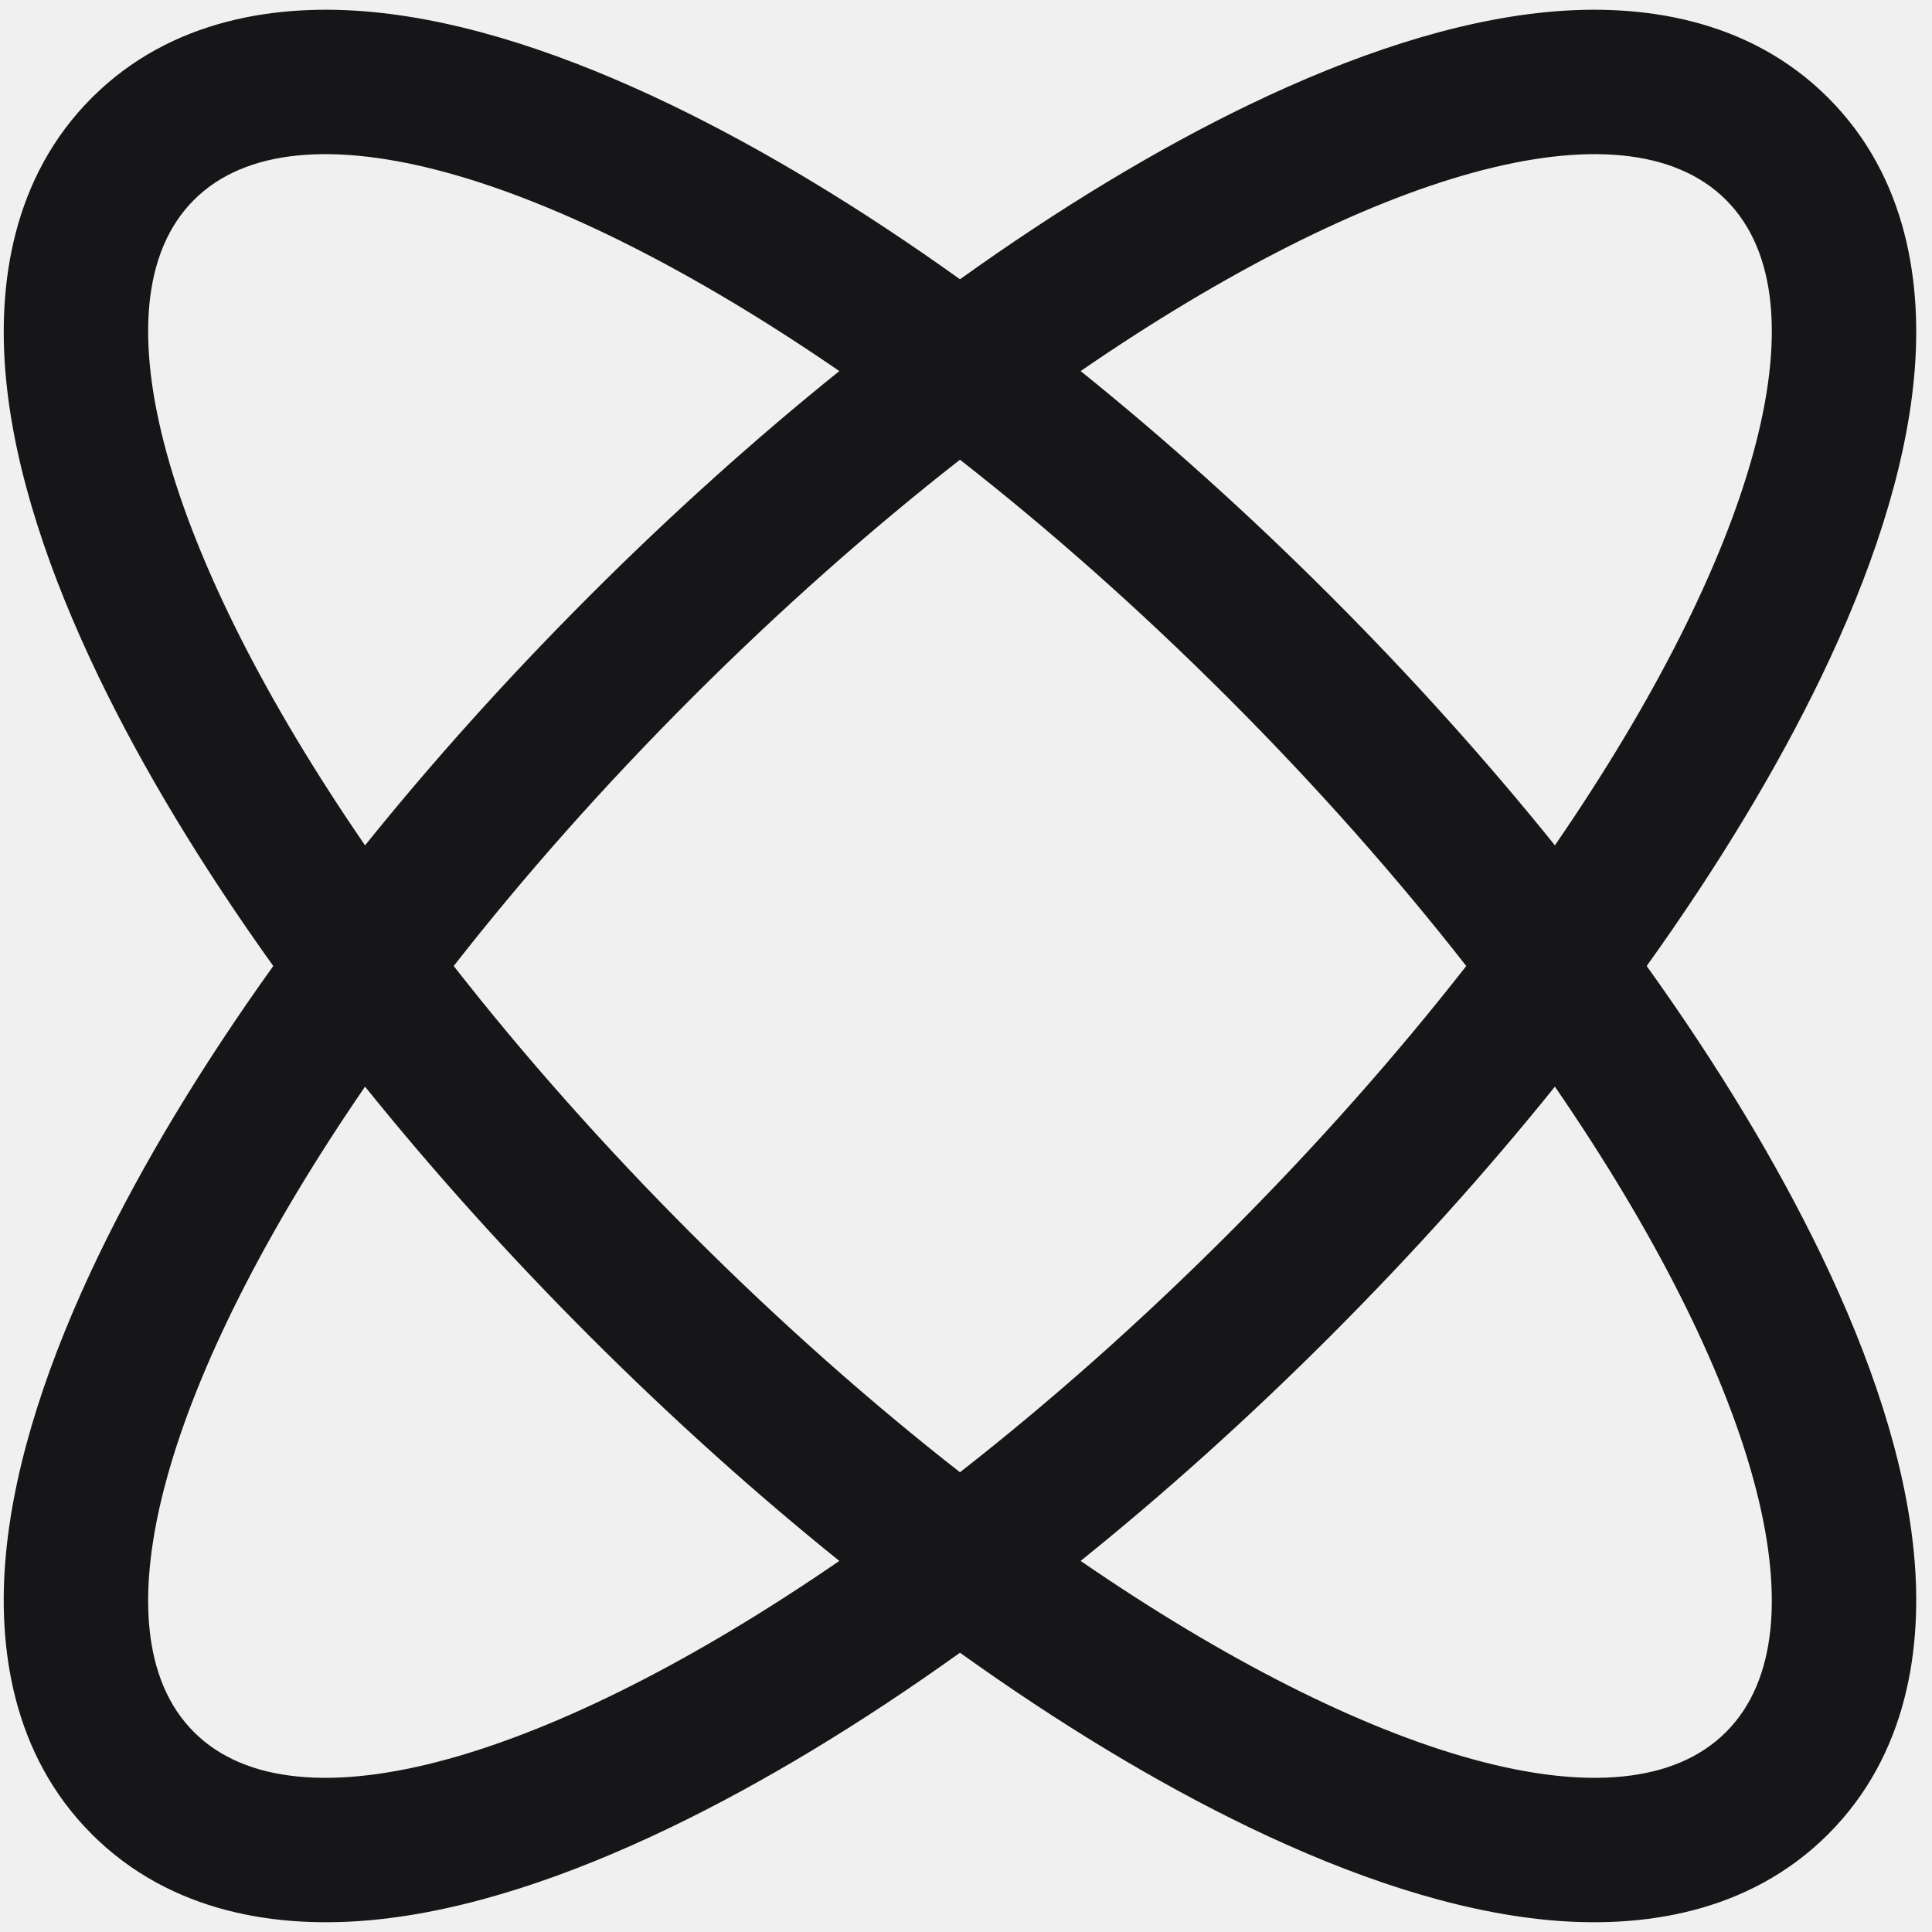
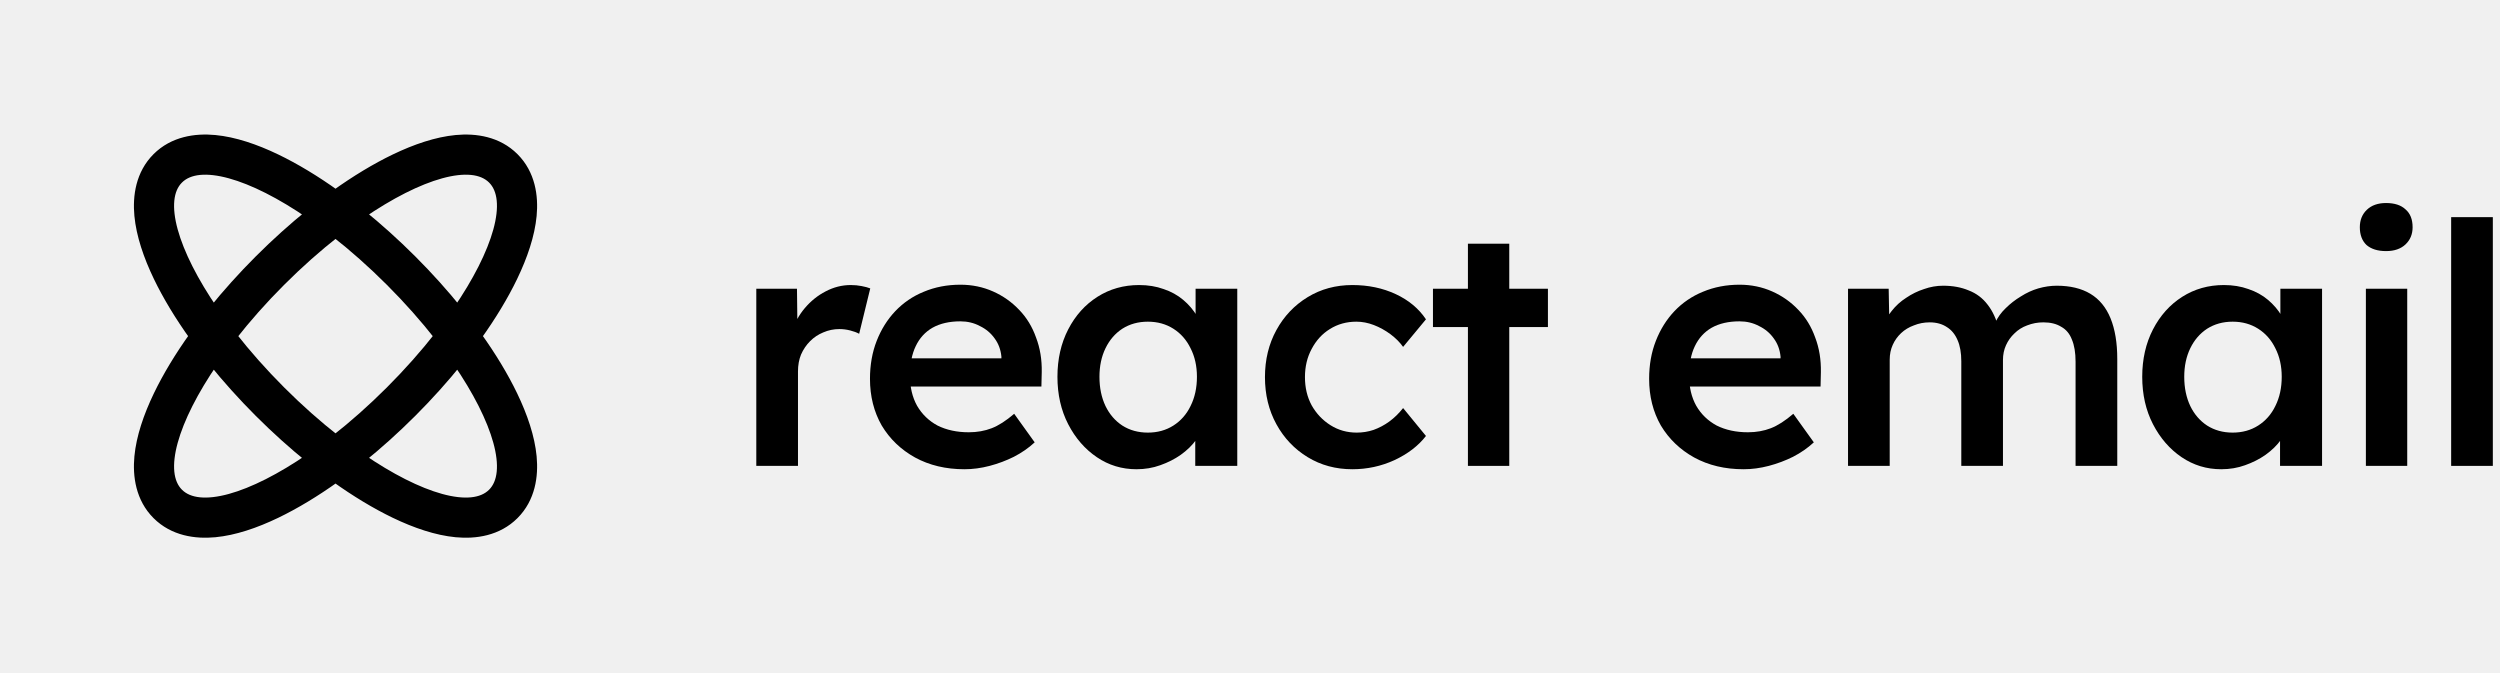
- <svg xmlns="http://www.w3.org/2000/svg" width="552" height="552" viewBox="0 0 552 552" fill="none">
-   <path fill-rule="evenodd" clip-rule="evenodd" d="M522.336 524.053C545.082 501.31 549.369 470.546 546.857 443.974C544.318 417.063 534.434 387.841 520.402 358.693C507.752 332.425 490.89 304.486 470.484 275.999C490.89 247.511 507.752 219.573 520.402 193.305C534.434 164.156 544.318 134.934 546.857 108.023C549.369 81.451 545.082 50.687 522.336 27.943C499.591 5.199 468.827 0.911 442.255 3.42C415.344 5.96 386.122 15.844 356.974 29.879C330.706 42.526 302.767 59.388 274.28 79.795C245.792 59.388 217.853 42.526 191.585 29.879C162.437 15.844 133.215 5.96 106.304 3.42C79.732 0.911 48.968 5.199 26.224 27.943C3.48 50.687 -0.808 81.451 1.7 108.023C4.241 134.934 14.125 164.156 28.16 193.305C40.807 219.573 57.669 247.511 78.076 275.999C57.669 304.486 40.807 332.425 28.16 358.693C14.125 387.841 4.241 417.063 1.7 443.974C-0.808 470.546 3.48 501.31 26.224 524.053C48.968 546.799 79.732 551.086 106.304 548.578C133.215 546.04 162.437 536.151 191.585 522.119C217.853 509.471 245.792 492.61 274.28 472.203C302.767 492.61 330.706 509.471 356.974 522.119C386.122 536.151 415.344 546.04 442.255 548.578C468.827 551.086 499.591 546.799 522.336 524.053ZM274.28 420.648C299.693 400.78 325.54 377.949 350.885 352.604C376.23 327.259 399.061 301.412 418.928 275.999C399.061 250.585 376.23 224.739 350.885 199.394C325.54 174.049 299.693 151.217 274.28 131.35C248.866 151.217 223.019 174.049 197.674 199.394C172.329 224.739 149.498 250.585 129.631 275.999C149.498 301.412 172.329 327.259 197.674 352.604C223.019 377.949 248.866 400.78 274.28 420.648ZM308.752 445.979C332.671 426.722 356.659 405.196 380.068 381.787C403.477 358.378 425.003 334.391 444.259 310.471C500.787 392.697 522.538 465.487 493.152 494.871C463.768 524.254 390.978 502.507 308.752 445.979ZM104.3 310.471C123.557 334.391 145.082 358.378 168.491 381.787C191.9 405.196 215.888 426.722 239.807 445.979C157.582 502.507 84.791 524.254 55.407 494.871C26.023 465.487 47.772 392.697 104.3 310.471ZM104.3 241.527C123.557 217.607 145.082 193.619 168.491 170.21C191.9 146.801 215.888 125.275 239.807 106.019C157.582 49.491 84.791 27.742 55.407 57.126C26.023 86.511 47.772 159.301 104.3 241.527ZM308.752 106.019C332.671 125.275 356.659 146.801 380.068 170.21C403.477 193.619 425.003 217.607 444.259 241.527C500.787 159.3 522.538 86.511 493.152 57.126C463.768 27.742 390.978 49.491 308.752 106.019Z" fill="#161618" />
+ <svg xmlns="http://www.w3.org/2000/svg" width="119" height="32" viewBox="0 0 119 32" fill="none">
+   <g clip-path="url(#clip0_27_293)">
+     <path fill-rule="evenodd" clip-rule="evenodd" d="M24.456 24.485C25.234 23.707 25.381 22.655 25.295 21.746C25.208 20.825 24.87 19.826 24.39 18.829C23.957 17.93 23.38 16.974 22.682 16C23.38 15.025 23.957 14.07 24.39 13.171C24.87 12.174 25.208 11.175 25.295 10.254C25.381 9.345 25.234 8.293 24.456 7.515C23.678 6.737 22.625 6.59 21.716 6.676C20.796 6.763 19.796 7.101 18.799 7.581C17.901 8.014 16.945 8.59 15.971 9.288C14.996 8.59 14.04 8.014 13.142 7.581C12.145 7.101 11.145 6.763 10.225 6.676C9.316 6.59 8.263 6.737 7.485 7.515C6.707 8.293 6.561 9.345 6.646 10.254C6.733 11.175 7.071 12.174 7.551 13.171C7.984 14.07 8.561 15.025 9.259 16C8.561 16.974 7.984 17.93 7.551 18.829C7.071 19.826 6.733 20.825 6.646 21.746C6.561 22.655 6.707 23.707 7.485 24.485C8.263 25.263 9.316 25.41 10.225 25.324C11.145 25.237 12.145 24.899 13.142 24.419C14.04 23.986 14.996 23.41 15.971 22.712C16.945 23.41 17.901 23.986 18.799 24.419C19.796 24.899 20.796 25.237 21.716 25.324C22.625 25.41 23.678 25.263 24.456 24.485ZM15.971 20.948C16.84 20.268 17.724 19.487 18.591 18.62C19.458 17.753 20.239 16.869 20.919 16C20.239 15.131 19.458 14.246 18.591 13.38C17.724 12.513 16.84 11.732 15.971 11.052C15.101 11.732 14.217 12.513 13.35 13.38C12.483 14.246 11.702 15.131 11.023 16C11.702 16.869 12.483 17.753 13.35 18.62C14.217 19.487 15.101 20.268 15.971 20.948ZM17.15 21.814C17.968 21.156 18.788 20.419 19.589 19.619C20.39 18.818 21.126 17.997 21.785 17.179C23.719 19.992 24.463 22.482 23.458 23.487C22.452 24.492 19.962 23.748 17.15 21.814ZM10.156 17.179C10.815 17.997 11.551 18.818 12.352 19.619C13.153 20.419 13.973 21.156 14.791 21.814C11.979 23.748 9.489 24.492 8.484 23.487C7.478 22.482 8.222 19.992 10.156 17.179ZM10.156 14.821C10.815 14.003 11.551 13.182 12.352 12.381C13.153 11.581 13.973 10.844 14.791 10.185C11.979 8.252 9.489 7.508 8.484 8.513C7.478 9.518 8.222 12.008 10.156 14.821ZM17.15 10.185C17.968 10.844 18.788 11.581 19.589 12.381C20.39 13.182 21.126 14.003 21.785 14.821C23.719 12.008 24.463 9.518 23.458 8.513C22.452 7.508 19.962 8.252 17.15 10.185Z" fill="black" stroke="black" stroke-width="0.5" />
+   </g>
+   <path d="M36 22.176V13.744H37.936L37.968 16.432L37.696 15.824C37.813 15.397 38.016 15.013 38.304 14.672C38.592 14.331 38.923 14.064 39.296 13.872C39.68 13.669 40.08 13.568 40.496 13.568C40.677 13.568 40.848 13.584 41.008 13.616C41.179 13.648 41.317 13.685 41.424 13.728L40.896 15.888C40.779 15.824 40.635 15.771 40.464 15.728C40.293 15.685 40.123 15.664 39.952 15.664C39.685 15.664 39.429 15.717 39.184 15.824C38.949 15.92 38.741 16.059 38.56 16.24C38.379 16.421 38.235 16.635 38.128 16.88C38.032 17.115 37.984 17.381 37.984 17.68V22.176H36Z" fill="black" />
+   <path d="M45.907 22.336C45.022 22.336 44.238 22.149 43.555 21.776C42.883 21.403 42.355 20.896 41.971 20.256C41.598 19.605 41.411 18.864 41.411 18.032C41.411 17.371 41.518 16.768 41.731 16.224C41.944 15.68 42.238 15.211 42.611 14.816C42.995 14.411 43.448 14.101 43.971 13.888C44.504 13.664 45.086 13.552 45.715 13.552C46.27 13.552 46.787 13.659 47.267 13.872C47.747 14.085 48.163 14.379 48.515 14.752C48.867 15.115 49.134 15.552 49.315 16.064C49.507 16.565 49.598 17.115 49.587 17.712L49.571 18.4H42.739L42.371 17.056H47.923L47.667 17.328V16.976C47.635 16.645 47.528 16.357 47.347 16.112C47.166 15.856 46.931 15.659 46.643 15.52C46.366 15.371 46.056 15.296 45.715 15.296C45.192 15.296 44.75 15.397 44.387 15.6C44.035 15.803 43.768 16.096 43.587 16.48C43.406 16.853 43.315 17.323 43.315 17.888C43.315 18.432 43.427 18.907 43.651 19.312C43.886 19.717 44.211 20.032 44.627 20.256C45.054 20.469 45.55 20.576 46.115 20.576C46.51 20.576 46.872 20.512 47.203 20.384C47.534 20.256 47.891 20.027 48.275 19.696L49.251 21.056C48.963 21.323 48.632 21.552 48.259 21.744C47.896 21.925 47.512 22.069 47.107 22.176C46.702 22.283 46.302 22.336 45.907 22.336Z" fill="black" />
+   <path d="M54.094 22.336C53.401 22.336 52.771 22.144 52.206 21.76C51.641 21.376 51.187 20.853 50.846 20.192C50.505 19.531 50.334 18.779 50.334 17.936C50.334 17.093 50.505 16.341 50.846 15.68C51.187 15.019 51.651 14.501 52.238 14.128C52.825 13.755 53.486 13.568 54.222 13.568C54.649 13.568 55.038 13.632 55.39 13.76C55.742 13.877 56.051 14.048 56.318 14.272C56.585 14.496 56.803 14.752 56.974 15.04C57.155 15.328 57.278 15.637 57.342 15.968L56.91 15.856V13.744H58.894V22.176H56.894V20.16L57.358 20.08C57.283 20.368 57.145 20.651 56.942 20.928C56.75 21.195 56.505 21.435 56.206 21.648C55.918 21.851 55.593 22.016 55.23 22.144C54.878 22.272 54.499 22.336 54.094 22.336ZM54.638 20.592C55.097 20.592 55.502 20.48 55.854 20.256C56.206 20.032 56.478 19.723 56.67 19.328C56.873 18.923 56.974 18.459 56.974 17.936C56.974 17.424 56.873 16.971 56.67 16.576C56.478 16.181 56.206 15.872 55.854 15.648C55.502 15.424 55.097 15.312 54.638 15.312C54.179 15.312 53.774 15.424 53.422 15.648C53.081 15.872 52.814 16.181 52.622 16.576C52.43 16.971 52.334 17.424 52.334 17.936C52.334 18.459 52.43 18.923 52.622 19.328C52.814 19.723 53.081 20.032 53.422 20.256C53.774 20.48 54.179 20.592 54.638 20.592Z" fill="black" />
+   <path d="M64.372 22.336C63.582 22.336 62.873 22.144 62.244 21.76C61.614 21.376 61.118 20.853 60.756 20.192C60.393 19.531 60.212 18.784 60.212 17.952C60.212 17.12 60.393 16.373 60.756 15.712C61.118 15.051 61.614 14.528 62.244 14.144C62.873 13.76 63.582 13.568 64.372 13.568C65.129 13.568 65.817 13.712 66.436 14C67.054 14.288 67.534 14.688 67.876 15.2L66.788 16.512C66.628 16.288 66.425 16.085 66.18 15.904C65.934 15.723 65.673 15.579 65.396 15.472C65.118 15.365 64.841 15.312 64.564 15.312C64.094 15.312 63.673 15.429 63.3 15.664C62.937 15.888 62.649 16.203 62.436 16.608C62.222 17.003 62.116 17.451 62.116 17.952C62.116 18.453 62.222 18.901 62.436 19.296C62.66 19.691 62.958 20.005 63.332 20.24C63.705 20.475 64.121 20.592 64.58 20.592C64.857 20.592 65.124 20.549 65.38 20.464C65.646 20.368 65.897 20.235 66.132 20.064C66.366 19.893 66.585 19.68 66.788 19.424L67.876 20.752C67.513 21.221 67.012 21.605 66.372 21.904C65.742 22.192 65.076 22.336 64.372 22.336Z" fill="black" />
+   <path d="M69.873 22.176V11.6H71.841V22.176H69.873ZM68.209 15.568V13.744H73.681V15.568H68.209Z" fill="black" />
+   <path d="M82.995 22.336C82.109 22.336 81.325 22.149 80.642 21.776C79.971 21.403 79.442 20.896 79.058 20.256C78.685 19.605 78.499 18.864 78.499 18.032C78.499 17.371 78.605 16.768 78.819 16.224C79.032 15.68 79.325 15.211 79.698 14.816C80.082 14.411 80.536 14.101 81.058 13.888C81.592 13.664 82.173 13.552 82.802 13.552C83.357 13.552 83.874 13.659 84.355 13.872C84.835 14.085 85.251 14.379 85.603 14.752C85.954 15.115 86.221 15.552 86.403 16.064C86.594 16.565 86.685 17.115 86.674 17.712L86.659 18.4H79.826L79.459 17.056H85.01L84.754 17.328V16.976C84.722 16.645 84.616 16.357 84.434 16.112C84.253 15.856 84.019 15.659 83.731 15.52C83.453 15.371 83.144 15.296 82.802 15.296C82.28 15.296 81.837 15.397 81.475 15.6C81.123 15.803 80.856 16.096 80.674 16.48C80.493 16.853 80.403 17.323 80.403 17.888C80.403 18.432 80.514 18.907 80.739 19.312C80.973 19.717 81.299 20.032 81.715 20.256C82.141 20.469 82.637 20.576 83.203 20.576C83.597 20.576 83.96 20.512 84.29 20.384C84.621 20.256 84.978 20.027 85.362 19.696L86.338 21.056C86.05 21.323 85.72 21.552 85.347 21.744C84.984 21.925 84.6 22.069 84.195 22.176C83.789 22.283 83.389 22.336 82.995 22.336Z" fill="black" />
+   <path d="M87.966 22.176V13.744H89.901L89.933 15.44L89.614 15.568C89.71 15.291 89.853 15.035 90.046 14.8C90.237 14.555 90.467 14.347 90.734 14.176C91 13.995 91.283 13.856 91.582 13.76C91.88 13.653 92.184 13.6 92.493 13.6C92.952 13.6 93.358 13.675 93.71 13.824C94.072 13.963 94.371 14.187 94.606 14.496C94.851 14.805 95.032 15.2 95.15 15.68L94.846 15.616L94.974 15.36C95.091 15.104 95.256 14.875 95.469 14.672C95.683 14.459 95.923 14.272 96.189 14.112C96.456 13.941 96.734 13.813 97.022 13.728C97.32 13.643 97.614 13.6 97.901 13.6C98.541 13.6 99.075 13.728 99.501 13.984C99.928 14.24 100.248 14.629 100.462 15.152C100.675 15.675 100.782 16.32 100.782 17.088V22.176H98.797V17.216C98.797 16.789 98.739 16.437 98.621 16.16C98.515 15.883 98.344 15.68 98.109 15.552C97.885 15.413 97.603 15.344 97.261 15.344C96.995 15.344 96.739 15.392 96.493 15.488C96.259 15.573 96.056 15.701 95.885 15.872C95.715 16.032 95.582 16.219 95.486 16.432C95.389 16.645 95.341 16.88 95.341 17.136V22.176H93.358V17.2C93.358 16.795 93.299 16.459 93.181 16.192C93.064 15.915 92.894 15.707 92.669 15.568C92.445 15.419 92.174 15.344 91.853 15.344C91.587 15.344 91.336 15.392 91.102 15.488C90.867 15.573 90.664 15.696 90.493 15.856C90.323 16.016 90.189 16.203 90.094 16.416C89.998 16.629 89.95 16.864 89.95 17.12V22.176H87.966Z" fill="black" />
+   <path d="M105.73 22.336C105.037 22.336 104.408 22.144 103.842 21.76C103.277 21.376 102.824 20.853 102.482 20.192C102.141 19.531 101.97 18.779 101.97 17.936C101.97 17.093 102.141 16.341 102.482 15.68C102.824 15.019 103.288 14.501 103.874 14.128C104.461 13.755 105.122 13.568 105.858 13.568C106.285 13.568 106.674 13.632 107.026 13.76C107.378 13.877 107.688 14.048 107.954 14.272C108.221 14.496 108.44 14.752 108.61 15.04C108.792 15.328 108.914 15.637 108.978 15.968L108.546 15.856V13.744H110.53V22.176H108.53V20.16L108.994 20.08C108.92 20.368 108.781 20.651 108.578 20.928C108.386 21.195 108.141 21.435 107.842 21.648C107.554 21.851 107.229 22.016 106.866 22.144C106.514 22.272 106.136 22.336 105.73 22.336ZM106.274 20.592C106.733 20.592 107.138 20.48 107.49 20.256C107.842 20.032 108.114 19.723 108.306 19.328C108.509 18.923 108.61 18.459 108.61 17.936C108.61 17.424 108.509 16.971 108.306 16.576C108.114 16.181 107.842 15.872 107.49 15.648C107.138 15.424 106.733 15.312 106.274 15.312C105.816 15.312 105.41 15.424 105.058 15.648C104.717 15.872 104.45 16.181 104.258 16.576C104.066 16.971 103.97 17.424 103.97 17.936C103.97 18.459 104.066 18.923 104.258 19.328C104.45 19.723 104.717 20.032 105.058 20.256C105.41 20.48 105.816 20.592 106.274 20.592Z" fill="black" />
+   <path d="M112.616 22.176V13.744H114.584V22.176H112.616ZM113.576 11.952C113.181 11.952 112.872 11.856 112.648 11.664C112.435 11.461 112.328 11.179 112.328 10.816C112.328 10.475 112.44 10.197 112.664 9.984C112.888 9.771 113.192 9.664 113.576 9.664C113.981 9.664 114.291 9.765 114.504 9.968C114.728 10.16 114.84 10.443 114.84 10.816C114.84 11.147 114.728 11.419 114.504 11.632C114.28 11.845 113.971 11.952 113.576 11.952Z" fill="black" />
+   <path d="M116.675 22.176V10.336H118.659V22.176H116.675Z" fill="black" />
+   <defs>
+     <clipPath id="clip0_27_293">
+       <rect width="32" height="32" rx="8" fill="white" />
+     </clipPath>
+   </defs>
</svg>
